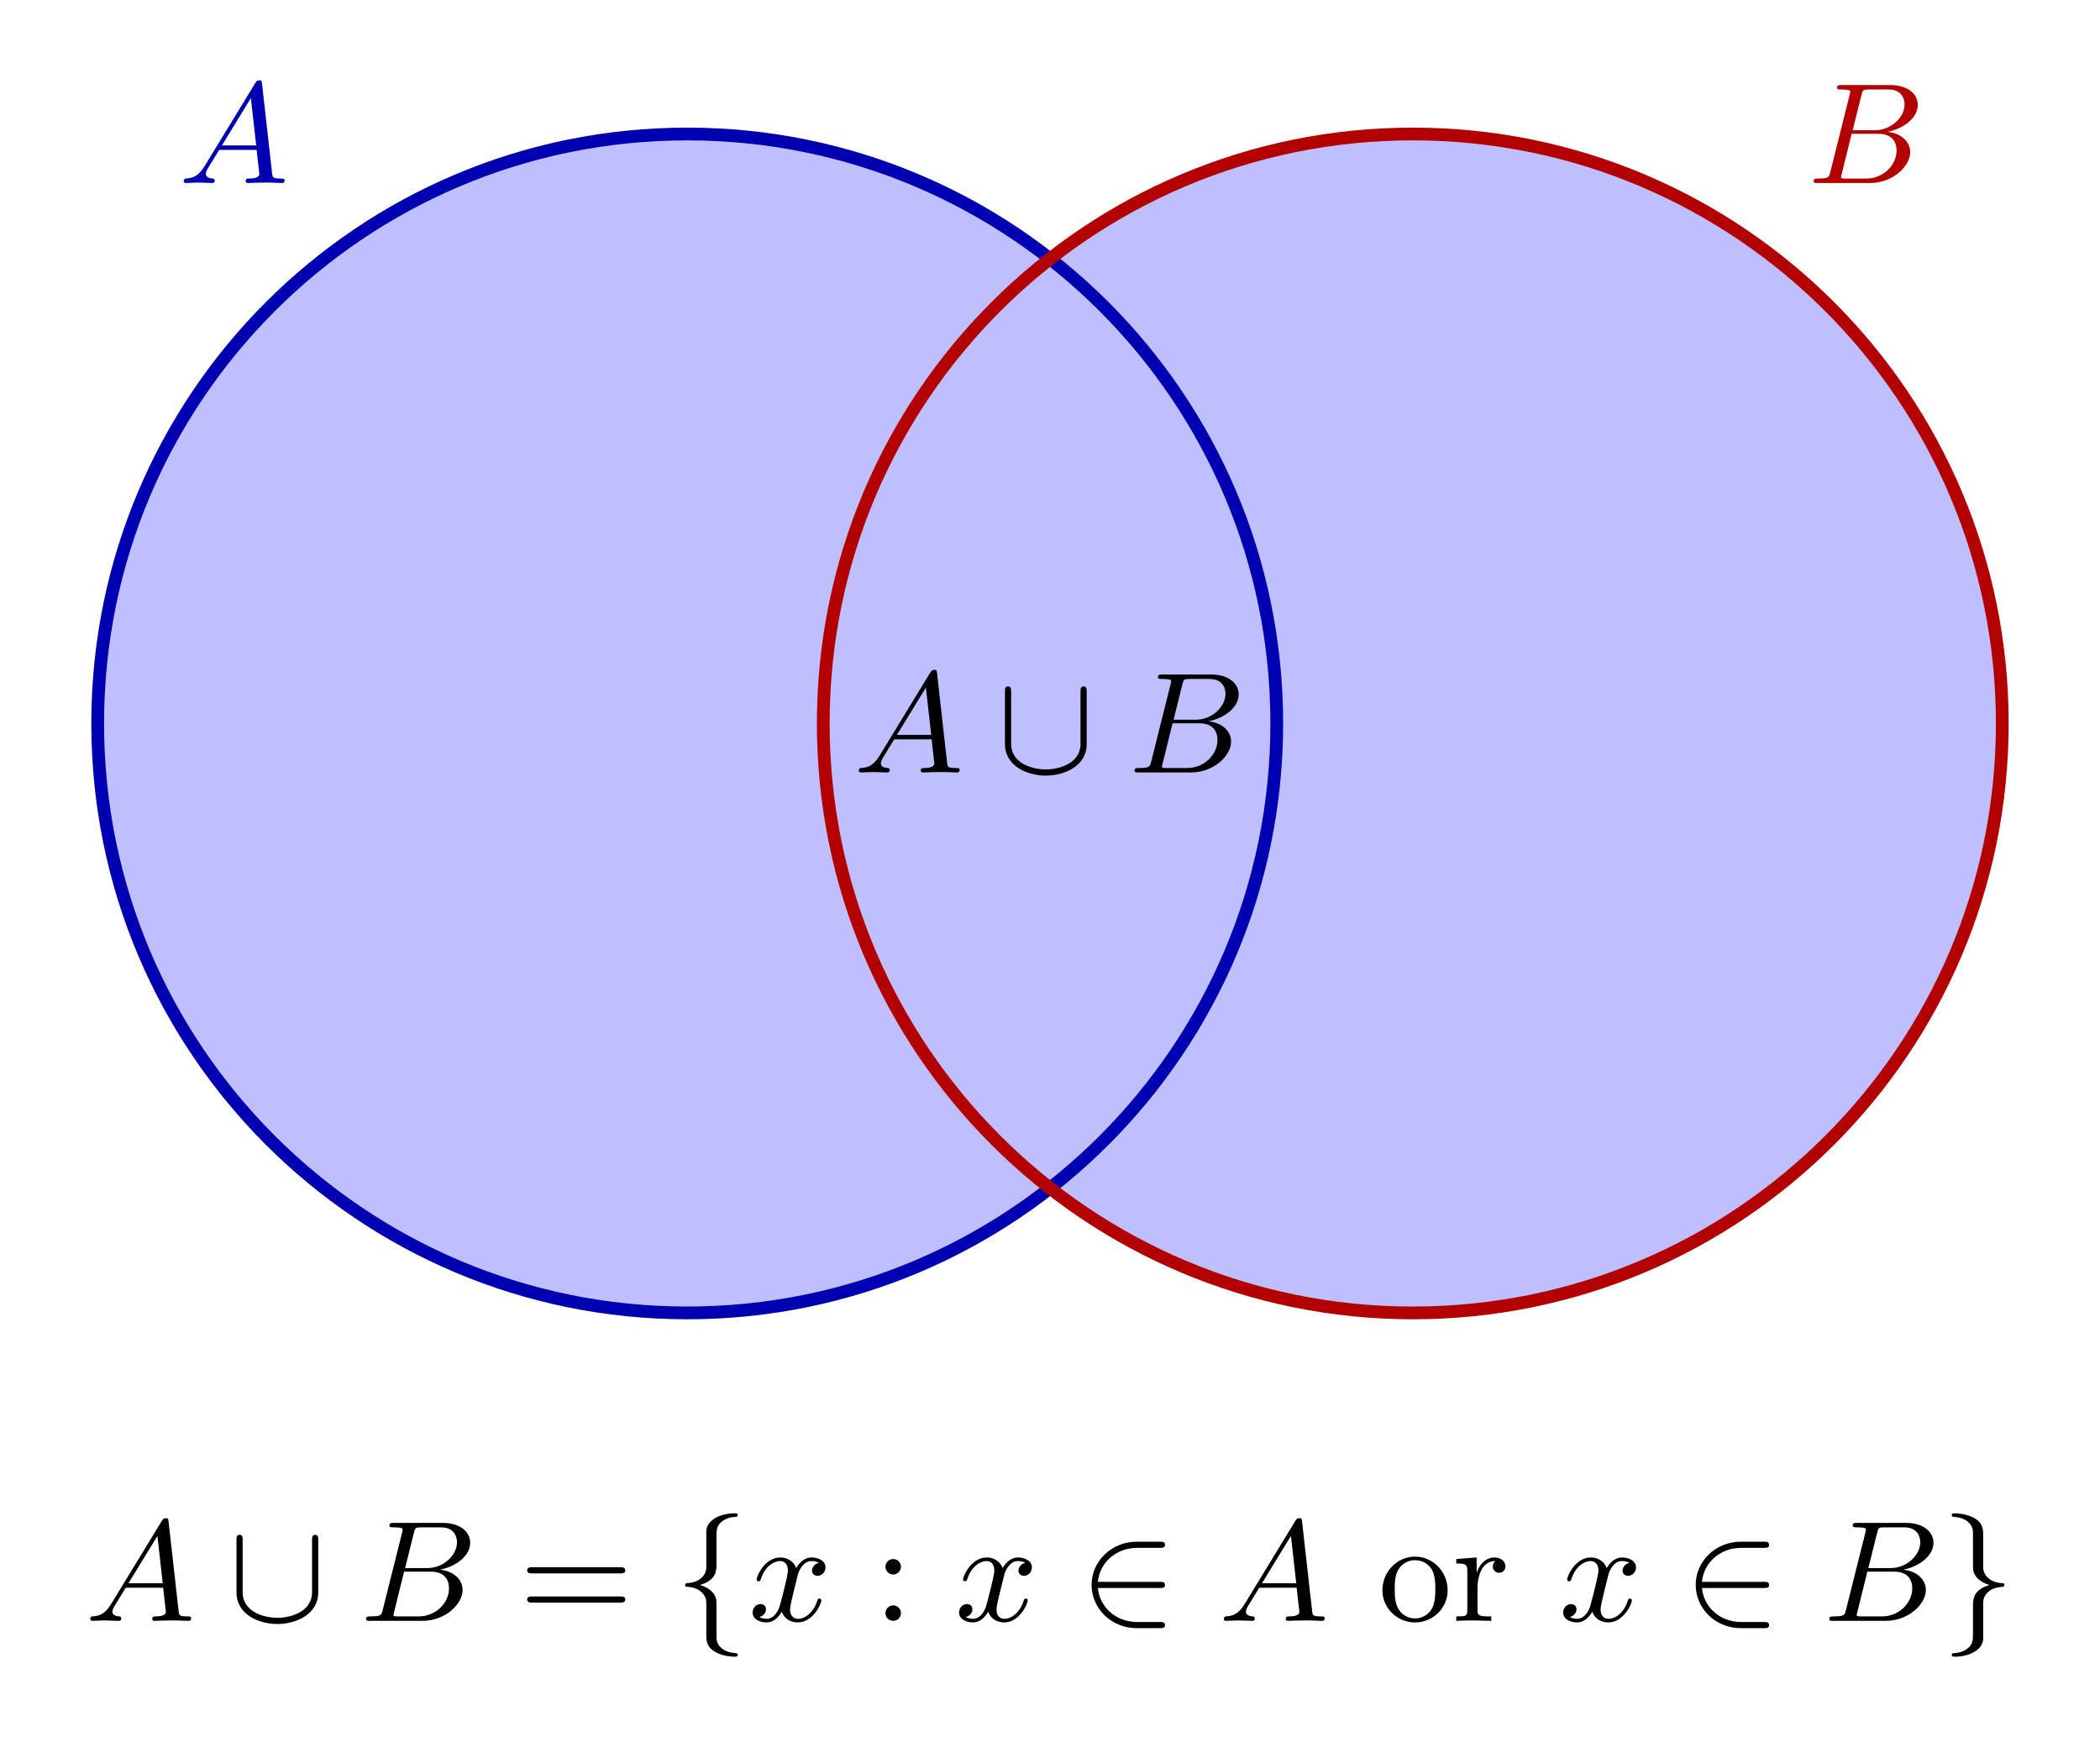
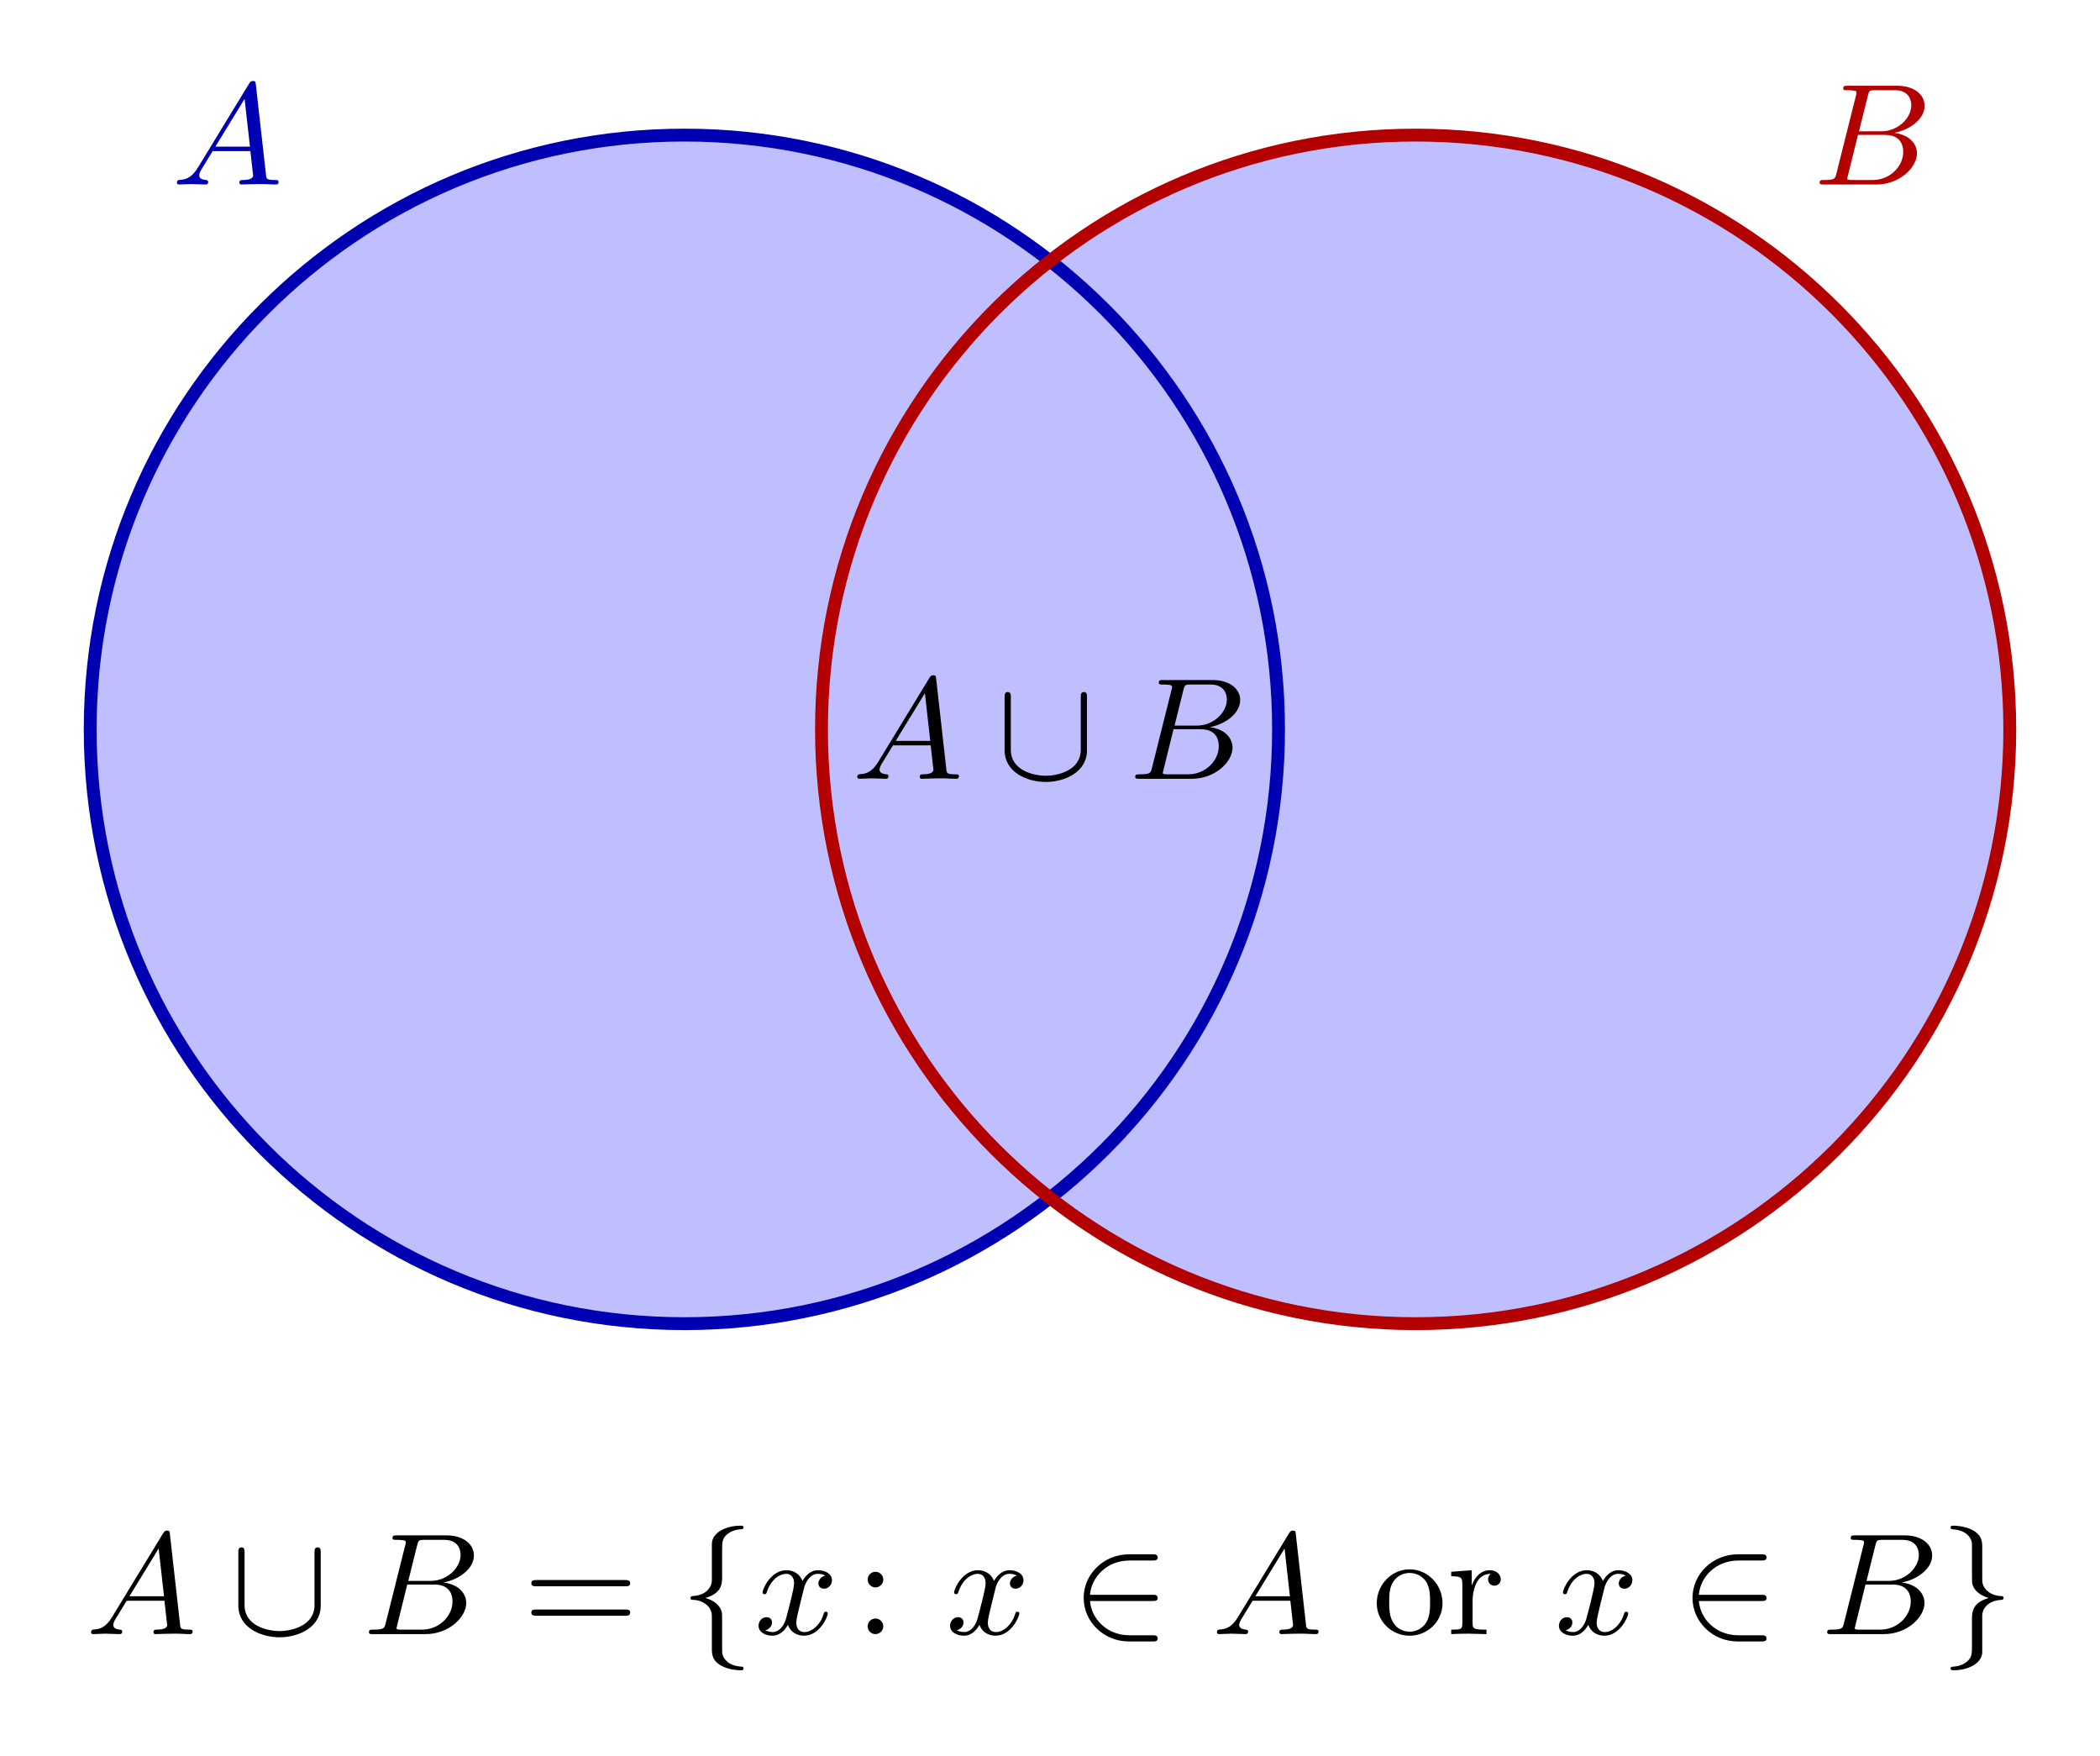
- <svg xmlns="http://www.w3.org/2000/svg" version="1.1" viewBox="0 -108.881 131.268 108.881">
+ <svg xmlns="http://www.w3.org/2000/svg" version="1.1" viewBox="0 -108.881 130.244 108.881">
  <g id="page1">
    <g transform="matrix(1 0 0 -1 0 0)">
-       <path d="M79.809 63.652C79.809 84.008 63.309 100.504 42.957 100.504S6.106 84.008 6.106 63.652C6.106 43.301 22.606 26.805 42.957 26.805S79.809 43.301 79.809 63.652Z" fill="#bfbfff" />
-       <path d="M125.16 63.652C125.16 84.008 108.664 100.504 88.313 100.504S51.461 84.008 51.461 63.652C51.461 43.301 67.961 26.805 88.313 26.805S125.16 43.301 125.16 63.652Z" fill="#bfbfff" />
-       <path d="M79.809 63.652C79.809 84.008 63.309 100.504 42.957 100.504S6.106 84.008 6.106 63.652C6.106 43.301 22.606 26.805 42.957 26.805S79.809 43.301 79.809 63.652Z" stroke="#0000b3" fill="none" stroke-width=".797" stroke-miterlimit="10" />
-       <path d="M125.16 63.652C125.16 84.008 108.664 100.504 88.313 100.504S51.461 84.008 51.461 63.652C51.461 43.301 67.961 26.805 88.313 26.805S125.16 43.301 125.16 63.652Z" stroke="#b30000" fill="none" stroke-width=".797" stroke-miterlimit="10" />
-       <path d="M12.787 98.49C12.347 97.773 11.953 97.746 11.594 97.719C11.532 97.71 11.487 97.638 11.487 97.558C11.487 97.504 11.523 97.441 11.612 97.441C11.783 97.441 12.204 97.468 12.374 97.468C12.572 97.468 13.056 97.441 13.253 97.441C13.307 97.441 13.423 97.441 13.423 97.602C13.423 97.71 13.316 97.719 13.289 97.719C13.208 97.728 12.867 97.746 12.867 98.015C12.867 98.14 12.966 98.311 12.993 98.355L13.701 99.512H16.041C16.068 99.306 16.095 99.001 16.122 98.777C16.158 98.427 16.211 98.033 16.211 98.006C16.211 97.871 16.086 97.719 15.566 97.719C15.476 97.719 15.359 97.719 15.359 97.558C15.359 97.459 15.431 97.441 15.494 97.441C15.664 97.441 15.879 97.459 16.059 97.459S16.453 97.468 16.597 97.468C16.893 97.468 16.91 97.468 17.126 97.459C17.269 97.45 17.475 97.441 17.619 97.441C17.673 97.441 17.789 97.441 17.789 97.602C17.789 97.719 17.69 97.719 17.583 97.719C17.045 97.719 17.036 97.782 17.009 98.042L16.382 103.618C16.363 103.815 16.355 103.86 16.202 103.86C16.077 103.86 16.023 103.797 15.951 103.68L12.787 98.49ZM13.871 99.79L15.682 102.748L16.014 99.79H13.871Z" fill="#0000b3" />
-       <path d="M114.409 98.122C114.329 97.799 114.311 97.719 113.638 97.719C113.468 97.719 113.369 97.719 113.369 97.558C113.369 97.441 113.459 97.441 113.621 97.441H116.884C118.336 97.441 119.403 98.499 119.403 99.369C119.403 100.005 118.874 100.543 117.986 100.641C119.008 100.839 119.878 101.52 119.878 102.318C119.878 103.017 119.232 103.564 118.166 103.564H115.1C114.938 103.564 114.831 103.564 114.831 103.403C114.831 103.286 114.911 103.286 115.1 103.286C115.136 103.286 115.297 103.286 115.44 103.268C115.593 103.25 115.656 103.232 115.656 103.134C115.656 103.089 115.646 103.053 115.62 102.954L114.409 98.122ZM115.808 100.74L116.355 102.936C116.435 103.259 116.453 103.286 116.83 103.286H118.04C118.972 103.286 119.053 102.578 119.053 102.354C119.053 101.556 118.219 100.74 117.206 100.74H115.808ZM115.377 97.719C115.252 97.719 115.234 97.719 115.198 97.728C115.109 97.737 115.082 97.746 115.082 97.809C115.082 97.835 115.082 97.854 115.126 98.015L115.745 100.516H117.431C117.986 100.516 118.551 100.274 118.551 99.458C118.551 98.571 117.735 97.719 116.66 97.719H115.377Z" fill="#b30000" />
-       <path d="M54.981 61.64C54.541 60.923 54.147 60.896 53.788 60.869C53.726 60.86 53.681 60.788 53.681 60.708C53.681 60.654 53.716 60.591 53.806 60.591C53.976 60.591 54.398 60.618 54.568 60.618C54.766 60.618 55.25 60.591 55.447 60.591C55.501 60.591 55.617 60.591 55.617 60.752C55.617 60.86 55.51 60.869 55.483 60.869C55.402 60.878 55.061 60.896 55.061 61.165C55.061 61.29 55.16 61.461 55.187 61.505L55.895 62.662H58.235C58.262 62.456 58.289 62.151 58.316 61.927C58.351 61.577 58.405 61.183 58.405 61.156C58.405 61.021 58.28 60.869 57.76 60.869C57.67 60.869 57.553 60.869 57.553 60.708C57.553 60.609 57.625 60.591 57.688 60.591C57.858 60.591 58.073 60.609 58.253 60.609S58.647 60.618 58.791 60.618C59.086 60.618 59.104 60.618 59.32 60.609C59.463 60.6 59.669 60.591 59.813 60.591C59.866 60.591 59.983 60.591 59.983 60.752C59.983 60.869 59.884 60.869 59.777 60.869C59.239 60.869 59.23 60.932 59.203 61.192L58.576 66.768C58.557 66.965 58.549 67.01 58.396 67.01C58.271 67.01 58.217 66.947 58.145 66.83L54.981 61.64ZM56.065 62.94L57.876 65.898L58.208 62.94H56.065Z" />
-       <path d="M67.928 65.638C67.928 65.791 67.928 65.97 67.74 65.97C67.542 65.97 67.542 65.799 67.542 65.638V62.393C67.542 61.084 66.081 60.779 65.373 60.779C64.674 60.779 63.204 61.075 63.204 62.393V65.638C63.204 65.791 63.204 65.97 63.015 65.97C62.818 65.97 62.818 65.799 62.818 65.638V62.366C62.818 60.994 64.208 60.394 65.373 60.394S67.928 60.994 67.928 62.366V65.638Z" />
-       <path d="M71.96 61.272C71.88 60.949 71.862 60.869 71.189 60.869C71.019 60.869 70.92 60.869 70.92 60.708C70.92 60.591 71.01 60.591 71.172 60.591H74.435C75.887 60.591 76.954 61.649 76.954 62.518C76.954 63.155 76.425 63.693 75.537 63.791C76.559 63.988 77.429 64.67 77.429 65.468C77.429 66.167 76.783 66.714 75.717 66.714H72.651C72.489 66.714 72.382 66.714 72.382 66.553C72.382 66.436 72.462 66.436 72.651 66.436C72.687 66.436 72.848 66.436 72.991 66.418C73.144 66.4 73.207 66.382 73.207 66.283C73.207 66.239 73.197 66.203 73.171 66.104L71.96 61.272ZM73.359 63.89L73.906 66.086C73.986 66.409 74.004 66.436 74.381 66.436H75.591C76.523 66.436 76.604 65.728 76.604 65.504C76.604 64.706 75.77 63.89 74.757 63.89H73.359ZM72.928 60.869C72.803 60.869 72.785 60.869 72.749 60.878C72.66 60.887 72.633 60.896 72.633 60.958C72.633 60.985 72.633 61.003 72.677 61.165L73.296 63.666H74.982C75.537 63.666 76.102 63.424 76.102 62.608C76.102 61.721 75.286 60.869 74.211 60.869H72.928Z" />
+       <path d="M79.297 63.652C79.297 84.008 62.797 100.504 42.445 100.504S5.594 84.008 5.594 63.652C5.594 43.301 22.094 26.805 42.445 26.805S79.297 43.301 79.297 63.652Z" fill="#bfbfff" />
+       <path d="M124.648 63.652C124.648 84.008 108.152 100.504 87.801 100.504S50.949 84.008 50.949 63.652C50.949 43.301 67.449 26.805 87.801 26.805S124.648 43.301 124.648 63.652Z" fill="#bfbfff" />
+       <path d="M79.297 63.652C79.297 84.008 62.797 100.504 42.445 100.504S5.594 84.008 5.594 63.652C5.594 43.301 22.094 26.805 42.445 26.805S79.297 43.301 79.297 63.652Z" stroke="#0000b3" fill="none" stroke-width=".797" stroke-miterlimit="10" />
+       <path d="M124.648 63.652C124.648 84.008 108.152 100.504 87.801 100.504S50.949 84.008 50.949 63.652C50.949 43.301 67.449 26.805 87.801 26.805S124.648 43.301 124.648 63.652Z" stroke="#b30000" fill="none" stroke-width=".797" stroke-miterlimit="10" />
+       <path d="M12.275 98.49C11.835 97.773 11.441 97.746 11.082 97.719C11.02 97.71 10.975 97.638 10.975 97.558C10.975 97.504 11.011 97.441 11.1 97.441C11.271 97.441 11.692 97.468 11.862 97.468C12.06 97.468 12.544 97.441 12.741 97.441C12.795 97.441 12.911 97.441 12.911 97.602C12.911 97.71 12.804 97.719 12.777 97.719C12.696 97.728 12.355 97.746 12.355 98.015C12.355 98.14 12.454 98.311 12.481 98.355L13.189 99.512H15.529C15.556 99.306 15.583 99.001 15.61 98.777C15.646 98.427 15.699 98.033 15.699 98.006C15.699 97.871 15.574 97.719 15.054 97.719C14.964 97.719 14.847 97.719 14.847 97.558C14.847 97.459 14.919 97.441 14.982 97.441C15.152 97.441 15.367 97.459 15.547 97.459S15.941 97.468 16.085 97.468C16.381 97.468 16.398 97.468 16.614 97.459C16.757 97.45 16.963 97.441 17.107 97.441C17.161 97.441 17.277 97.441 17.277 97.602C17.277 97.719 17.178 97.719 17.071 97.719C16.533 97.719 16.524 97.782 16.497 98.042L15.87 103.618C15.851 103.815 15.843 103.86 15.69 103.86C15.565 103.86 15.511 103.797 15.439 103.68L12.275 98.49ZM13.359 99.79L15.17 102.748L15.502 99.79H13.359Z" fill="#0000b3" />
+       <path d="M113.897 98.122C113.817 97.799 113.799 97.719 113.126 97.719C112.956 97.719 112.857 97.719 112.857 97.558C112.857 97.441 112.947 97.441 113.109 97.441H116.372C117.824 97.441 118.891 98.499 118.891 99.369C118.891 100.005 118.362 100.543 117.474 100.641C118.496 100.839 119.366 101.52 119.366 102.318C119.366 103.017 118.72 103.564 117.654 103.564H114.588C114.426 103.564 114.319 103.564 114.319 103.403C114.319 103.286 114.399 103.286 114.588 103.286C114.624 103.286 114.785 103.286 114.928 103.268C115.081 103.25 115.144 103.232 115.144 103.134C115.144 103.089 115.134 103.053 115.108 102.954L113.897 98.122ZM115.296 100.74L115.843 102.936C115.923 103.259 115.941 103.286 116.318 103.286H117.528C118.46 103.286 118.541 102.578 118.541 102.354C118.541 101.556 117.707 100.74 116.694 100.74H115.296ZM114.865 97.719C114.74 97.719 114.722 97.719 114.686 97.728C114.597 97.737 114.57 97.746 114.57 97.809C114.57 97.835 114.57 97.854 114.614 98.015L115.233 100.516H116.919C117.474 100.516 118.039 100.274 118.039 99.458C118.039 98.571 117.223 97.719 116.148 97.719H114.865Z" fill="#b30000" />
+       <path d="M54.469 61.64C54.029 60.923 53.635 60.896 53.276 60.869C53.214 60.86 53.169 60.788 53.169 60.708C53.169 60.654 53.204 60.591 53.294 60.591C53.464 60.591 53.886 60.618 54.056 60.618C54.254 60.618 54.738 60.591 54.935 60.591C54.989 60.591 55.105 60.591 55.105 60.752C55.105 60.86 54.998 60.869 54.971 60.869C54.89 60.878 54.549 60.896 54.549 61.165C54.549 61.29 54.648 61.461 54.675 61.505L55.383 62.662H57.723C57.75 62.456 57.777 62.151 57.804 61.927C57.839 61.577 57.893 61.183 57.893 61.156C57.893 61.021 57.768 60.869 57.248 60.869C57.158 60.869 57.041 60.869 57.041 60.708C57.041 60.609 57.113 60.591 57.176 60.591C57.346 60.591 57.561 60.609 57.741 60.609S58.135 60.618 58.279 60.618C58.574 60.618 58.592 60.618 58.808 60.609C58.951 60.6 59.157 60.591 59.301 60.591C59.354 60.591 59.471 60.591 59.471 60.752C59.471 60.869 59.372 60.869 59.265 60.869C58.727 60.869 58.718 60.932 58.691 61.192L58.064 66.768C58.045 66.965 58.037 67.01 57.884 67.01C57.759 67.01 57.705 66.947 57.633 66.83L54.469 61.64ZM55.553 62.94L57.364 65.898L57.696 62.94H55.553Z" />
+       <path d="M67.416 65.638C67.416 65.791 67.416 65.97 67.228 65.97C67.03 65.97 67.03 65.799 67.03 65.638V62.393C67.03 61.084 65.569 60.779 64.861 60.779C64.162 60.779 62.692 61.075 62.692 62.393V65.638C62.692 65.791 62.692 65.97 62.503 65.97C62.306 65.97 62.306 65.799 62.306 65.638V62.366C62.306 60.994 63.696 60.394 64.861 60.394S67.416 60.994 67.416 62.366V65.638Z" />
+       <path d="M71.448 61.272C71.368 60.949 71.35 60.869 70.677 60.869C70.507 60.869 70.408 60.869 70.408 60.708C70.408 60.591 70.498 60.591 70.66 60.591H73.923C75.375 60.591 76.442 61.649 76.442 62.518C76.442 63.155 75.913 63.693 75.025 63.791C76.047 63.988 76.917 64.67 76.917 65.468C76.917 66.167 76.271 66.714 75.205 66.714H72.139C71.977 66.714 71.87 66.714 71.87 66.553C71.87 66.436 71.95 66.436 72.139 66.436C72.175 66.436 72.336 66.436 72.479 66.418C72.632 66.4 72.695 66.382 72.695 66.283C72.695 66.239 72.685 66.203 72.659 66.104L71.448 61.272ZM72.847 63.89L73.394 66.086C73.474 66.409 73.492 66.436 73.869 66.436H75.079C76.011 66.436 76.092 65.728 76.092 65.504C76.092 64.706 75.258 63.89 74.245 63.89H72.847ZM72.416 60.869C72.291 60.869 72.273 60.869 72.237 60.878C72.148 60.887 72.121 60.896 72.121 60.958C72.121 60.985 72.121 61.003 72.165 61.165L72.784 63.666H74.47C75.025 63.666 75.59 63.424 75.59 62.608C75.59 61.721 74.774 60.869 73.699 60.869H72.416Z" />
      <path d="M6.945 8.604C6.505 7.887 6.111 7.86 5.752 7.833C5.69 7.824 5.645 7.752 5.645 7.672C5.645 7.618 5.68 7.555 5.77 7.555C5.94 7.555 6.362 7.582 6.532 7.582C6.73 7.582 7.214 7.555 7.411 7.555C7.465 7.555 7.581 7.555 7.581 7.716C7.581 7.824 7.474 7.833 7.447 7.833C7.366 7.842 7.025 7.86 7.025 8.129C7.025 8.254 7.124 8.425 7.151 8.469L7.859 9.626H10.199C10.226 9.42 10.253 9.115 10.28 8.891C10.315 8.541 10.369 8.147 10.369 8.12C10.369 7.985 10.244 7.833 9.724 7.833C9.634 7.833 9.517 7.833 9.517 7.672C9.517 7.573 9.589 7.555 9.652 7.555C9.822 7.555 10.037 7.573 10.217 7.573S10.611 7.582 10.755 7.582C11.05 7.582 11.068 7.582 11.284 7.573C11.427 7.564 11.633 7.555 11.777 7.555C11.83 7.555 11.947 7.555 11.947 7.716C11.947 7.833 11.848 7.833 11.741 7.833C11.203 7.833 11.194 7.896 11.167 8.156L10.54 13.732C10.521 13.929 10.513 13.974 10.36 13.974C10.235 13.974 10.181 13.911 10.109 13.794L6.945 8.604ZM8.029 9.904L9.84 12.862L10.172 9.904H8.029Z" />
      <path d="M19.892 12.602C19.892 12.755 19.892 12.934 19.704 12.934C19.506 12.934 19.506 12.763 19.506 12.602V9.357C19.506 8.048 18.045 7.743 17.337 7.743C16.638 7.743 15.168 8.039 15.168 9.357V12.602C15.168 12.755 15.168 12.934 14.979 12.934C14.782 12.934 14.782 12.763 14.782 12.602V9.33C14.782 7.958 16.172 7.358 17.337 7.358S19.892 7.958 19.892 9.33V12.602Z" />
      <path d="M23.923 8.236C23.843 7.913 23.824 7.833 23.152 7.833C22.982 7.833 22.883 7.833 22.883 7.672C22.883 7.555 22.973 7.555 23.134 7.555H26.398C27.85 7.555 28.917 8.613 28.917 9.482C28.917 10.119 28.388 10.657 27.5 10.755C28.522 10.952 29.392 11.634 29.392 12.432C29.392 13.131 28.746 13.678 27.679 13.678H24.614C24.452 13.678 24.344 13.678 24.344 13.517C24.344 13.4 24.425 13.4 24.614 13.4C24.649 13.4 24.811 13.4 24.954 13.382C25.107 13.364 25.169 13.346 25.169 13.247C25.169 13.203 25.16 13.167 25.134 13.068L23.923 8.236ZM25.322 10.854L25.869 13.05C25.949 13.373 25.967 13.4 26.344 13.4H27.554C28.486 13.4 28.567 12.692 28.567 12.468C28.567 11.67 27.733 10.854 26.72 10.854H25.322ZM24.891 7.833C24.766 7.833 24.748 7.833 24.712 7.842C24.623 7.851 24.596 7.86 24.596 7.922C24.596 7.949 24.596 7.967 24.64 8.129L25.259 10.63H26.944C27.5 10.63 28.065 10.388 28.065 9.572C28.065 8.685 27.249 7.833 26.174 7.833H24.891Z" />
      <path d="M38.789 10.522C38.914 10.522 39.085 10.522 39.085 10.711C39.085 10.908 38.888 10.908 38.753 10.908H33.285C33.15 10.908 32.953 10.908 32.953 10.711C32.953 10.522 33.132 10.522 33.249 10.522H38.789ZM38.753 8.693C38.888 8.693 39.085 8.693 39.085 8.891C39.085 9.079 38.914 9.079 38.789 9.079H33.249C33.132 9.079 32.953 9.079 32.953 8.891C32.953 8.693 33.15 8.693 33.285 8.693H38.753Z" />
      <path d="M44.787 12.719C44.787 13.257 44.787 13.463 45.082 13.732C45.262 13.884 45.531 14.027 45.943 14.054C46.042 14.063 46.113 14.063 46.113 14.162C46.113 14.278 46.033 14.278 45.916 14.278C45.038 14.278 44.159 13.857 44.15 13.149V10.854C44.141 10.549 43.881 9.957 42.94 9.913C42.859 9.904 42.823 9.85 42.823 9.796C42.823 9.689 42.913 9.68 42.985 9.68C43.612 9.653 44.043 9.294 44.132 8.873C44.15 8.792 44.15 8.774 44.15 8.46V6.685C44.15 6.336 44.15 5.897 44.778 5.574C45.253 5.323 45.818 5.314 45.916 5.314C46.033 5.314 46.113 5.314 46.113 5.43C46.113 5.529 46.024 5.538 45.979 5.538C45.154 5.592 44.876 6.04 44.814 6.282C44.787 6.39 44.787 6.407 44.787 6.73V8.075C44.787 8.335 44.787 8.774 44.778 8.855C44.688 9.357 44.249 9.653 43.747 9.796C44.787 10.092 44.787 10.711 44.787 11.105V12.719Z" />
      <path d="M51.188 11.177C50.856 11.114 50.757 10.827 50.757 10.693C50.757 10.522 50.883 10.37 51.107 10.37C51.358 10.37 51.6 10.585 51.6 10.899C51.6 11.311 51.152 11.517 50.73 11.517C50.193 11.517 49.879 11.042 49.771 10.854C49.601 11.293 49.206 11.517 48.776 11.517C47.817 11.517 47.297 10.37 47.297 10.137C47.297 10.056 47.36 10.029 47.422 10.029C47.503 10.029 47.53 10.074 47.548 10.128C47.826 11.015 48.418 11.293 48.758 11.293C49.018 11.293 49.251 11.123 49.251 10.702C49.251 10.379 48.866 8.945 48.749 8.514C48.678 8.236 48.409 7.681 47.915 7.681C47.736 7.681 47.548 7.743 47.458 7.797C47.7 7.842 47.88 8.048 47.88 8.281C47.88 8.505 47.709 8.604 47.539 8.604C47.279 8.604 47.046 8.38 47.046 8.075C47.046 7.636 47.53 7.456 47.907 7.456C48.426 7.456 48.731 7.887 48.866 8.129C49.09 7.537 49.619 7.456 49.861 7.456C50.829 7.456 51.34 8.622 51.34 8.837C51.34 8.882 51.313 8.945 51.224 8.945C51.125 8.945 51.116 8.909 51.071 8.774C50.874 8.129 50.354 7.681 49.888 7.681C49.628 7.681 49.386 7.842 49.386 8.272C49.386 8.469 49.511 8.962 49.592 9.303C49.628 9.464 49.87 10.433 49.888 10.495C49.995 10.818 50.264 11.293 50.721 11.293C50.883 11.293 51.053 11.267 51.188 11.177Z" />
-       <path d="M56.317 10.935C56.317 11.204 56.102 11.419 55.833 11.419S55.349 11.204 55.349 10.935C55.349 10.675 55.564 10.451 55.833 10.451S56.317 10.675 56.317 10.935ZM56.317 8.039C56.317 8.299 56.102 8.523 55.833 8.523S55.349 8.299 55.349 8.039C55.349 7.77 55.564 7.555 55.833 7.555S56.317 7.77 56.317 8.039Z" />
-       <path d="M64.091 11.177C63.759 11.114 63.66 10.827 63.66 10.693C63.66 10.522 63.786 10.37 64.01 10.37C64.261 10.37 64.503 10.585 64.503 10.899C64.503 11.311 64.055 11.517 63.633 11.517C63.096 11.517 62.782 11.042 62.674 10.854C62.504 11.293 62.109 11.517 61.679 11.517C60.72 11.517 60.2 10.37 60.2 10.137C60.2 10.056 60.263 10.029 60.325 10.029C60.406 10.029 60.433 10.074 60.451 10.128C60.729 11.015 61.321 11.293 61.661 11.293C61.921 11.293 62.154 11.123 62.154 10.702C62.154 10.379 61.769 8.945 61.652 8.514C61.581 8.236 61.312 7.681 60.818 7.681C60.639 7.681 60.451 7.743 60.361 7.797C60.603 7.842 60.783 8.048 60.783 8.281C60.783 8.505 60.612 8.604 60.442 8.604C60.182 8.604 59.949 8.38 59.949 8.075C59.949 7.636 60.433 7.456 60.81 7.456C61.329 7.456 61.634 7.887 61.769 8.129C61.993 7.537 62.522 7.456 62.764 7.456C63.732 7.456 64.243 8.622 64.243 8.837C64.243 8.882 64.216 8.945 64.127 8.945C64.028 8.945 64.019 8.909 63.974 8.774C63.777 8.129 63.257 7.681 62.791 7.681C62.531 7.681 62.289 7.842 62.289 8.272C62.289 8.469 62.414 8.962 62.495 9.303C62.531 9.464 62.773 10.433 62.791 10.495C62.898 10.818 63.167 11.293 63.624 11.293C63.786 11.293 63.956 11.267 64.091 11.177Z" />
-       <path d="M72.492 9.608C72.645 9.608 72.824 9.608 72.824 9.796C72.824 9.993 72.654 9.993 72.492 9.993H68.628C68.718 11.105 69.686 12.118 71.076 12.118H72.492C72.645 12.118 72.824 12.118 72.824 12.306C72.824 12.503 72.654 12.503 72.492 12.503H71.049C69.471 12.503 68.234 11.267 68.234 9.805C68.234 8.308 69.489 7.098 71.049 7.098H72.492C72.645 7.098 72.824 7.098 72.824 7.286C72.824 7.483 72.654 7.483 72.492 7.483H71.076C69.677 7.483 68.718 8.496 68.628 9.608H72.492Z" />
-       <path d="M77.799 8.604C77.359 7.887 76.965 7.86 76.606 7.833C76.544 7.824 76.499 7.752 76.499 7.672C76.499 7.618 76.535 7.555 76.624 7.555C76.795 7.555 77.216 7.582 77.386 7.582C77.584 7.582 78.068 7.555 78.265 7.555C78.319 7.555 78.435 7.555 78.435 7.716C78.435 7.824 78.328 7.833 78.301 7.833C78.22 7.842 77.879 7.86 77.879 8.129C77.879 8.254 77.978 8.425 78.005 8.469L78.713 9.626H81.053C81.08 9.42 81.107 9.115 81.134 8.891C81.17 8.541 81.223 8.147 81.223 8.12C81.223 7.985 81.098 7.833 80.578 7.833C80.488 7.833 80.371 7.833 80.371 7.672C80.371 7.573 80.443 7.555 80.506 7.555C80.676 7.555 80.891 7.573 81.071 7.573S81.465 7.582 81.609 7.582C81.905 7.582 81.922 7.582 82.138 7.573C82.281 7.564 82.487 7.555 82.631 7.555C82.685 7.555 82.801 7.555 82.801 7.716C82.801 7.833 82.702 7.833 82.595 7.833C82.057 7.833 82.048 7.896 82.021 8.156L81.394 13.732C81.375 13.929 81.367 13.974 81.214 13.974C81.089 13.974 81.035 13.911 80.963 13.794L77.799 8.604ZM78.883 9.904L80.694 12.862L81.026 9.904H78.883Z" />
-       <path d="M90.491 9.464C90.491 10.639 89.559 11.571 88.456 11.571C87.317 11.571 86.412 10.612 86.412 9.464C86.412 8.344 87.344 7.456 88.447 7.456C89.585 7.456 90.491 8.362 90.491 9.464ZM89.72 9.545C89.72 9.213 89.72 8.693 89.496 8.299C89.245 7.887 88.833 7.707 88.456 7.707C88.008 7.707 87.631 7.932 87.425 8.281C87.192 8.658 87.183 9.133 87.183 9.545C87.183 9.877 87.183 10.388 87.407 10.755C87.676 11.212 88.124 11.347 88.447 11.347C88.958 11.347 89.325 11.06 89.505 10.755C89.711 10.379 89.72 9.922 89.72 9.545ZM94.104 10.962C94.104 11.248 93.836 11.517 93.432 11.517C92.894 11.517 92.518 11.141 92.312 10.585H92.303V11.517L91.03 11.419V11.141C91.639 11.141 91.72 11.078 91.72 10.639V8.245C91.72 7.833 91.621 7.833 91.03 7.833V7.555C91.505 7.573 91.621 7.582 92.078 7.582L93.217 7.555V7.833H93.038C92.383 7.833 92.356 7.932 92.356 8.263V9.608C92.356 9.976 92.455 11.293 93.477 11.293V11.284C93.459 11.275 93.316 11.168 93.316 10.952C93.316 10.711 93.504 10.558 93.71 10.558C93.898 10.558 94.104 10.693 94.104 10.962Z" />
-       <path d="M101.852 11.177C101.52 11.114 101.421 10.827 101.421 10.693C101.421 10.522 101.547 10.37 101.771 10.37C102.022 10.37 102.264 10.585 102.264 10.899C102.264 11.311 101.816 11.517 101.394 11.517C100.857 11.517 100.543 11.042 100.435 10.854C100.265 11.293 99.87 11.517 99.44 11.517C98.481 11.517 97.961 10.37 97.961 10.137C97.961 10.056 98.024 10.029 98.086 10.029C98.167 10.029 98.194 10.074 98.212 10.128C98.49 11.015 99.082 11.293 99.422 11.293C99.682 11.293 99.915 11.123 99.915 10.702C99.915 10.379 99.53 8.945 99.413 8.514C99.342 8.236 99.073 7.681 98.579 7.681C98.4 7.681 98.212 7.743 98.122 7.797C98.364 7.842 98.544 8.048 98.544 8.281C98.544 8.505 98.373 8.604 98.203 8.604C97.943 8.604 97.71 8.38 97.71 8.075C97.71 7.636 98.194 7.456 98.571 7.456C99.09 7.456 99.395 7.887 99.53 8.129C99.754 7.537 100.283 7.456 100.525 7.456C101.493 7.456 102.004 8.622 102.004 8.837C102.004 8.882 101.977 8.945 101.888 8.945C101.789 8.945 101.78 8.909 101.735 8.774C101.538 8.129 101.018 7.681 100.552 7.681C100.292 7.681 100.05 7.842 100.05 8.272C100.05 8.469 100.175 8.962 100.256 9.303C100.292 9.464 100.534 10.433 100.552 10.495C100.659 10.818 100.928 11.293 101.385 11.293C101.547 11.293 101.717 11.267 101.852 11.177Z" />
-       <path d="M110.253 9.608C110.406 9.608 110.585 9.608 110.585 9.796C110.585 9.993 110.415 9.993 110.253 9.993H106.389C106.479 11.105 107.447 12.118 108.837 12.118H110.253C110.406 12.118 110.585 12.118 110.585 12.306C110.585 12.503 110.415 12.503 110.253 12.503H108.81C107.232 12.503 105.995 11.267 105.995 9.805C105.995 8.308 107.25 7.098 108.81 7.098H110.253C110.406 7.098 110.585 7.098 110.585 7.286C110.585 7.483 110.415 7.483 110.253 7.483H108.837C107.438 7.483 106.479 8.496 106.389 9.608H110.253Z" />
-       <path d="M115.389 8.236C115.309 7.913 115.291 7.833 114.618 7.833C114.448 7.833 114.349 7.833 114.349 7.672C114.349 7.555 114.439 7.555 114.601 7.555H117.864C119.316 7.555 120.383 8.613 120.383 9.482C120.383 10.119 119.854 10.657 118.966 10.755C119.988 10.952 120.858 11.634 120.858 12.432C120.858 13.131 120.212 13.678 119.146 13.678H116.08C115.918 13.678 115.811 13.678 115.811 13.517C115.811 13.4 115.891 13.4 116.08 13.4C116.116 13.4 116.277 13.4 116.42 13.382C116.573 13.364 116.636 13.346 116.636 13.247C116.636 13.203 116.626 13.167 116.6 13.068L115.389 8.236ZM116.788 10.854L117.335 13.05C117.415 13.373 117.433 13.4 117.81 13.4H119.02C119.952 13.4 120.033 12.692 120.033 12.468C120.033 11.67 119.199 10.854 118.186 10.854H116.788ZM116.357 7.833C116.232 7.833 116.214 7.833 116.178 7.842C116.089 7.851 116.062 7.86 116.062 7.922C116.062 7.949 116.062 7.967 116.106 8.129L116.725 10.63H118.411C118.966 10.63 119.531 10.388 119.531 9.572C119.531 8.685 118.715 7.833 117.64 7.833H116.357Z" />
-       <path d="M123.965 8.738C123.974 9.043 124.234 9.635 125.175 9.68C125.256 9.689 125.291 9.742 125.291 9.796C125.291 9.904 125.202 9.913 125.13 9.913C124.503 9.94 124.072 10.298 123.983 10.72C123.965 10.8 123.965 10.818 123.965 11.132V12.907C123.965 13.257 123.965 13.696 123.337 14.019C122.862 14.261 122.297 14.278 122.199 14.278C122.091 14.278 122.001 14.278 122.001 14.162C122.001 14.063 122.091 14.054 122.136 14.054C122.961 14.001 123.239 13.552 123.301 13.31C123.328 13.203 123.328 13.185 123.328 12.862V11.517C123.328 11.257 123.328 10.818 123.337 10.737C123.427 10.236 123.866 9.94 124.368 9.796C123.328 9.5 123.328 8.882 123.328 8.487V6.874C123.328 6.336 123.328 6.13 123.032 5.861C122.853 5.708 122.584 5.565 122.172 5.538C122.073 5.529 122.001 5.529 122.001 5.43C122.001 5.314 122.091 5.314 122.199 5.314C123.077 5.314 123.956 5.735 123.965 6.443V8.738Z" />
+       <path d="M54.781 10.935C54.781 11.204 54.566 11.419 54.297 11.419S53.813 11.204 53.813 10.935C53.813 10.675 54.028 10.451 54.297 10.451S54.781 10.675 54.781 10.935ZM54.781 8.039C54.781 8.299 54.566 8.523 54.297 8.523S53.813 8.299 53.813 8.039C53.813 7.77 54.028 7.555 54.297 7.555S54.781 7.77 54.781 8.039Z" />
+       <path d="M63.067 11.177C62.735 11.114 62.636 10.827 62.636 10.693C62.636 10.522 62.762 10.37 62.986 10.37C63.237 10.37 63.479 10.585 63.479 10.899C63.479 11.311 63.031 11.517 62.609 11.517C62.072 11.517 61.758 11.042 61.65 10.854C61.48 11.293 61.085 11.517 60.655 11.517C59.696 11.517 59.176 10.37 59.176 10.137C59.176 10.056 59.239 10.029 59.301 10.029C59.382 10.029 59.409 10.074 59.427 10.128C59.705 11.015 60.297 11.293 60.637 11.293C60.897 11.293 61.13 11.123 61.13 10.702C61.13 10.379 60.745 8.945 60.628 8.514C60.557 8.236 60.288 7.681 59.794 7.681C59.615 7.681 59.427 7.743 59.337 7.797C59.579 7.842 59.759 8.048 59.759 8.281C59.759 8.505 59.588 8.604 59.418 8.604C59.158 8.604 58.925 8.38 58.925 8.075C58.925 7.636 59.409 7.456 59.786 7.456C60.305 7.456 60.61 7.887 60.745 8.129C60.969 7.537 61.498 7.456 61.74 7.456C62.708 7.456 63.219 8.622 63.219 8.837C63.219 8.882 63.192 8.945 63.103 8.945C63.004 8.945 62.995 8.909 62.95 8.774C62.753 8.129 62.233 7.681 61.767 7.681C61.507 7.681 61.265 7.842 61.265 8.272C61.265 8.469 61.39 8.962 61.471 9.303C61.507 9.464 61.749 10.433 61.767 10.495C61.874 10.818 62.143 11.293 62.6 11.293C62.762 11.293 62.932 11.267 63.067 11.177Z" />
+       <path d="M71.468 9.608C71.621 9.608 71.8 9.608 71.8 9.796C71.8 9.993 71.63 9.993 71.468 9.993H67.604C67.694 11.105 68.662 12.118 70.052 12.118H71.468C71.621 12.118 71.8 12.118 71.8 12.306C71.8 12.503 71.63 12.503 71.468 12.503H70.025C68.447 12.503 67.21 11.267 67.21 9.805C67.21 8.308 68.465 7.098 70.025 7.098H71.468C71.621 7.098 71.8 7.098 71.8 7.286C71.8 7.483 71.63 7.483 71.468 7.483H70.052C68.653 7.483 67.694 8.496 67.604 9.608H71.468Z" />
+       <path d="M76.775 8.604C76.335 7.887 75.941 7.86 75.582 7.833C75.52 7.824 75.475 7.752 75.475 7.672C75.475 7.618 75.511 7.555 75.6 7.555C75.771 7.555 76.192 7.582 76.362 7.582C76.56 7.582 77.044 7.555 77.241 7.555C77.295 7.555 77.411 7.555 77.411 7.716C77.411 7.824 77.304 7.833 77.277 7.833C77.196 7.842 76.855 7.86 76.855 8.129C76.855 8.254 76.954 8.425 76.981 8.469L77.689 9.626H80.029C80.056 9.42 80.083 9.115 80.11 8.891C80.146 8.541 80.199 8.147 80.199 8.12C80.199 7.985 80.074 7.833 79.554 7.833C79.464 7.833 79.347 7.833 79.347 7.672C79.347 7.573 79.419 7.555 79.482 7.555C79.652 7.555 79.867 7.573 80.047 7.573S80.441 7.582 80.585 7.582C80.881 7.582 80.898 7.582 81.114 7.573C81.257 7.564 81.463 7.555 81.607 7.555C81.661 7.555 81.777 7.555 81.777 7.716C81.777 7.833 81.678 7.833 81.571 7.833C81.033 7.833 81.024 7.896 80.997 8.156L80.37 13.732C80.351 13.929 80.343 13.974 80.19 13.974C80.065 13.974 80.011 13.911 79.939 13.794L76.775 8.604ZM77.859 9.904L79.67 12.862L80.002 9.904H77.859Z" />
+       <path d="M89.467 9.464C89.467 10.639 88.535 11.571 87.432 11.571C86.293 11.571 85.388 10.612 85.388 9.464C85.388 8.344 86.32 7.456 87.423 7.456C88.561 7.456 89.467 8.362 89.467 9.464ZM88.696 9.545C88.696 9.213 88.696 8.693 88.472 8.299C88.221 7.887 87.809 7.707 87.432 7.707C86.984 7.707 86.607 7.932 86.401 8.281C86.168 8.658 86.159 9.133 86.159 9.545C86.159 9.877 86.159 10.388 86.383 10.755C86.652 11.212 87.1 11.347 87.423 11.347C87.934 11.347 88.301 11.06 88.481 10.755C88.687 10.379 88.696 9.922 88.696 9.545ZM93.08 10.962C93.08 11.248 92.812 11.517 92.408 11.517C91.87 11.517 91.494 11.141 91.288 10.585H91.279V11.517L90.006 11.419V11.141C90.615 11.141 90.696 11.078 90.696 10.639V8.245C90.696 7.833 90.597 7.833 90.006 7.833V7.555C90.481 7.573 90.597 7.582 91.055 7.582L92.193 7.555V7.833H92.014C91.359 7.833 91.332 7.932 91.332 8.263V9.608C91.332 9.976 91.431 11.293 92.453 11.293V11.284C92.435 11.275 92.292 11.168 92.292 10.952C92.292 10.711 92.48 10.558 92.686 10.558C92.875 10.558 93.08 10.693 93.08 10.962Z" />
+       <path d="M100.828 11.177C100.496 11.114 100.397 10.827 100.397 10.693C100.397 10.522 100.523 10.37 100.747 10.37C100.998 10.37 101.24 10.585 101.24 10.899C101.24 11.311 100.792 11.517 100.37 11.517C99.833 11.517 99.519 11.042 99.411 10.854C99.241 11.293 98.846 11.517 98.416 11.517C97.457 11.517 96.937 10.37 96.937 10.137C96.937 10.056 97 10.029 97.062 10.029C97.143 10.029 97.17 10.074 97.188 10.128C97.466 11.015 98.058 11.293 98.398 11.293C98.658 11.293 98.891 11.123 98.891 10.702C98.891 10.379 98.506 8.945 98.389 8.514C98.318 8.236 98.049 7.681 97.555 7.681C97.376 7.681 97.188 7.743 97.098 7.797C97.34 7.842 97.52 8.048 97.52 8.281C97.52 8.505 97.349 8.604 97.179 8.604C96.919 8.604 96.686 8.38 96.686 8.075C96.686 7.636 97.17 7.456 97.547 7.456C98.066 7.456 98.371 7.887 98.506 8.129C98.73 7.537 99.259 7.456 99.501 7.456C100.469 7.456 100.98 8.622 100.98 8.837C100.98 8.882 100.953 8.945 100.864 8.945C100.765 8.945 100.756 8.909 100.711 8.774C100.514 8.129 99.994 7.681 99.528 7.681C99.268 7.681 99.026 7.842 99.026 8.272C99.026 8.469 99.151 8.962 99.232 9.303C99.268 9.464 99.51 10.433 99.528 10.495C99.635 10.818 99.904 11.293 100.361 11.293C100.523 11.293 100.693 11.267 100.828 11.177Z" />
+       <path d="M109.229 9.608C109.382 9.608 109.561 9.608 109.561 9.796C109.561 9.993 109.391 9.993 109.229 9.993H105.365C105.455 11.105 106.423 12.118 107.813 12.118H109.229C109.382 12.118 109.561 12.118 109.561 12.306C109.561 12.503 109.391 12.503 109.229 12.503H107.786C106.208 12.503 104.971 11.267 104.971 9.805C104.971 8.308 106.226 7.098 107.786 7.098H109.229C109.382 7.098 109.561 7.098 109.561 7.286C109.561 7.483 109.391 7.483 109.229 7.483H107.813C106.414 7.483 105.455 8.496 105.365 9.608H109.229Z" />
+       <path d="M114.365 8.236C114.285 7.913 114.266 7.833 113.594 7.833C113.424 7.833 113.325 7.833 113.325 7.672C113.325 7.555 113.415 7.555 113.576 7.555H116.84C118.292 7.555 119.359 8.613 119.359 9.482C119.359 10.119 118.83 10.657 117.942 10.755C118.964 10.952 119.834 11.634 119.834 12.432C119.834 13.131 119.188 13.678 118.121 13.678H115.056C114.894 13.678 114.786 13.678 114.786 13.517C114.786 13.4 114.867 13.4 115.056 13.4C115.091 13.4 115.253 13.4 115.396 13.382C115.549 13.364 115.611 13.346 115.611 13.247C115.611 13.203 115.602 13.167 115.576 13.068L114.365 8.236ZM115.764 10.854L116.311 13.05C116.391 13.373 116.409 13.4 116.786 13.4H117.996C118.928 13.4 119.009 12.692 119.009 12.468C119.009 11.67 118.175 10.854 117.162 10.854H115.764ZM115.333 7.833C115.208 7.833 115.19 7.833 115.154 7.842C115.065 7.851 115.038 7.86 115.038 7.922C115.038 7.949 115.038 7.967 115.082 8.129L115.701 10.63H117.386C117.942 10.63 118.507 10.388 118.507 9.572C118.507 8.685 117.691 7.833 116.616 7.833H115.333Z" />
+       <path d="M122.941 8.738C122.95 9.043 123.21 9.635 124.151 9.68C124.232 9.689 124.267 9.742 124.267 9.796C124.267 9.904 124.178 9.913 124.106 9.913C123.479 9.94 123.048 10.298 122.959 10.72C122.941 10.8 122.941 10.818 122.941 11.132V12.907C122.941 13.257 122.941 13.696 122.313 14.019C121.838 14.261 121.273 14.278 121.175 14.278C121.067 14.278 120.977 14.278 120.977 14.162C120.977 14.063 121.067 14.054 121.112 14.054C121.937 14.001 122.215 13.552 122.277 13.31C122.304 13.203 122.304 13.185 122.304 12.862V11.517C122.304 11.257 122.304 10.818 122.313 10.737C122.403 10.236 122.842 9.94 123.344 9.796C122.304 9.5 122.304 8.882 122.304 8.487V6.874C122.304 6.336 122.304 6.13 122.008 5.861C121.829 5.708 121.56 5.565 121.148 5.538C121.049 5.529 120.977 5.529 120.977 5.43C120.977 5.314 121.067 5.314 121.175 5.314C122.053 5.314 122.932 5.735 122.941 6.443V8.738Z" />
    </g>
  </g>
</svg>
